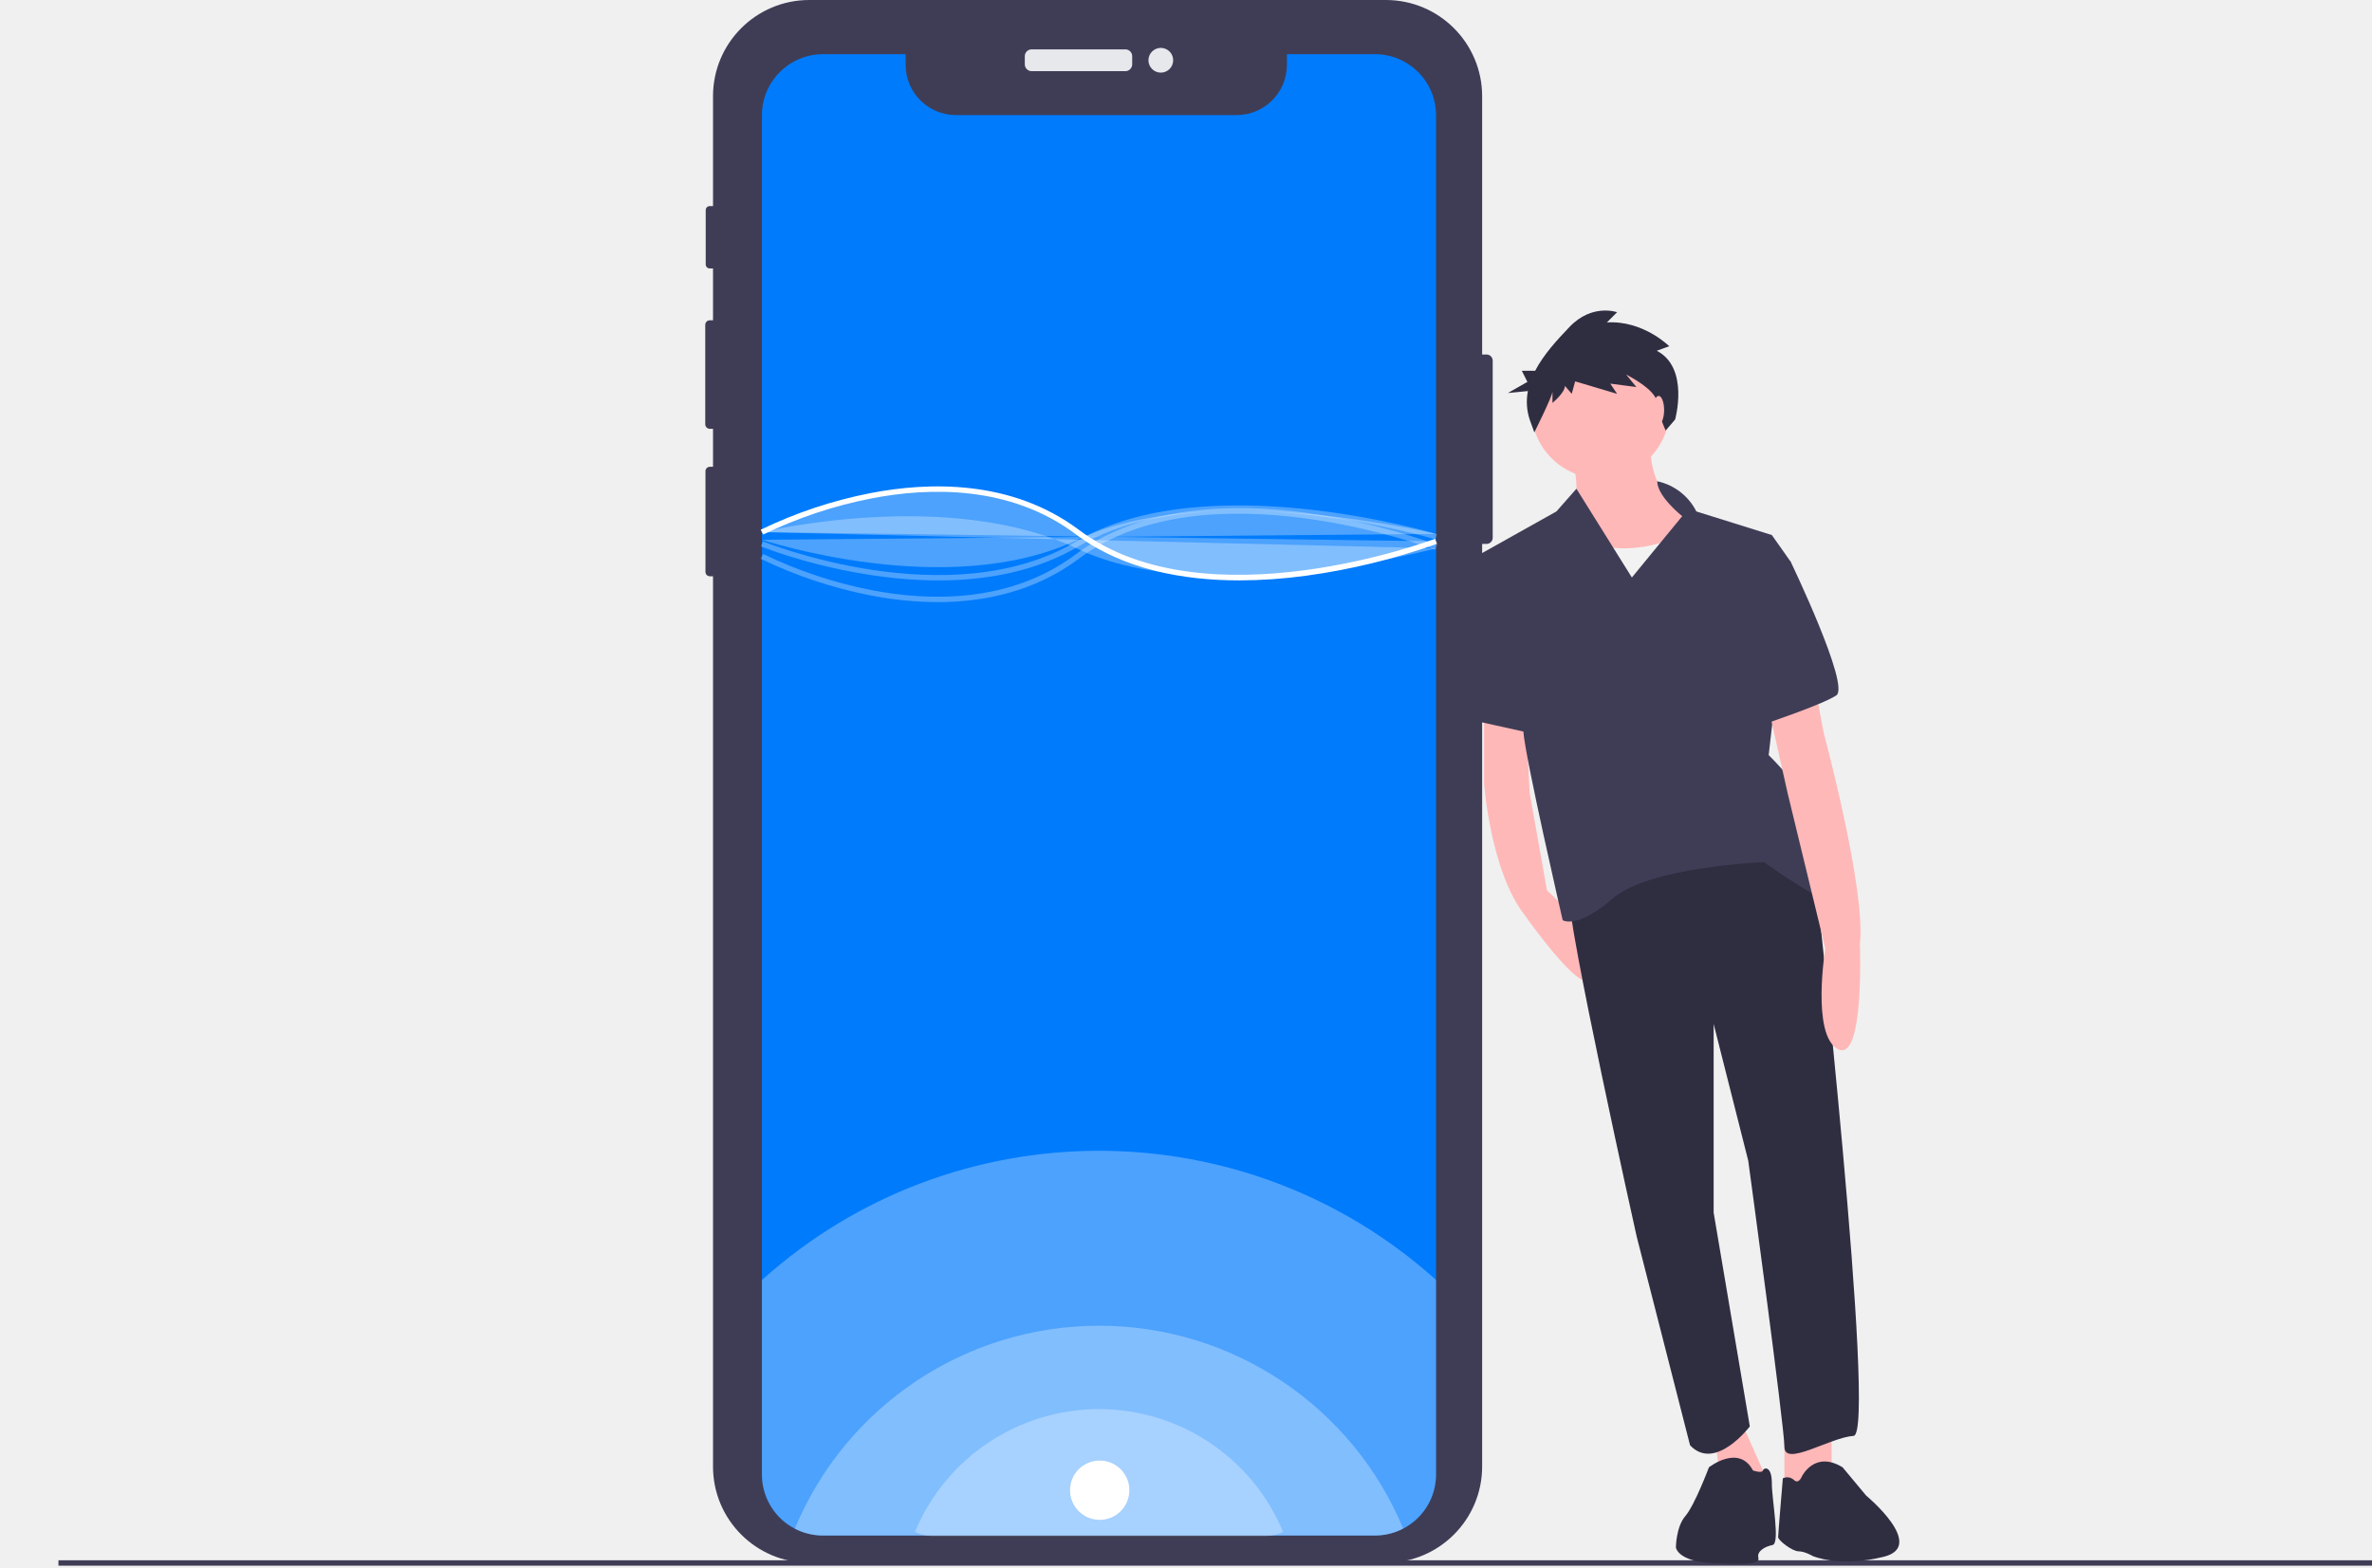
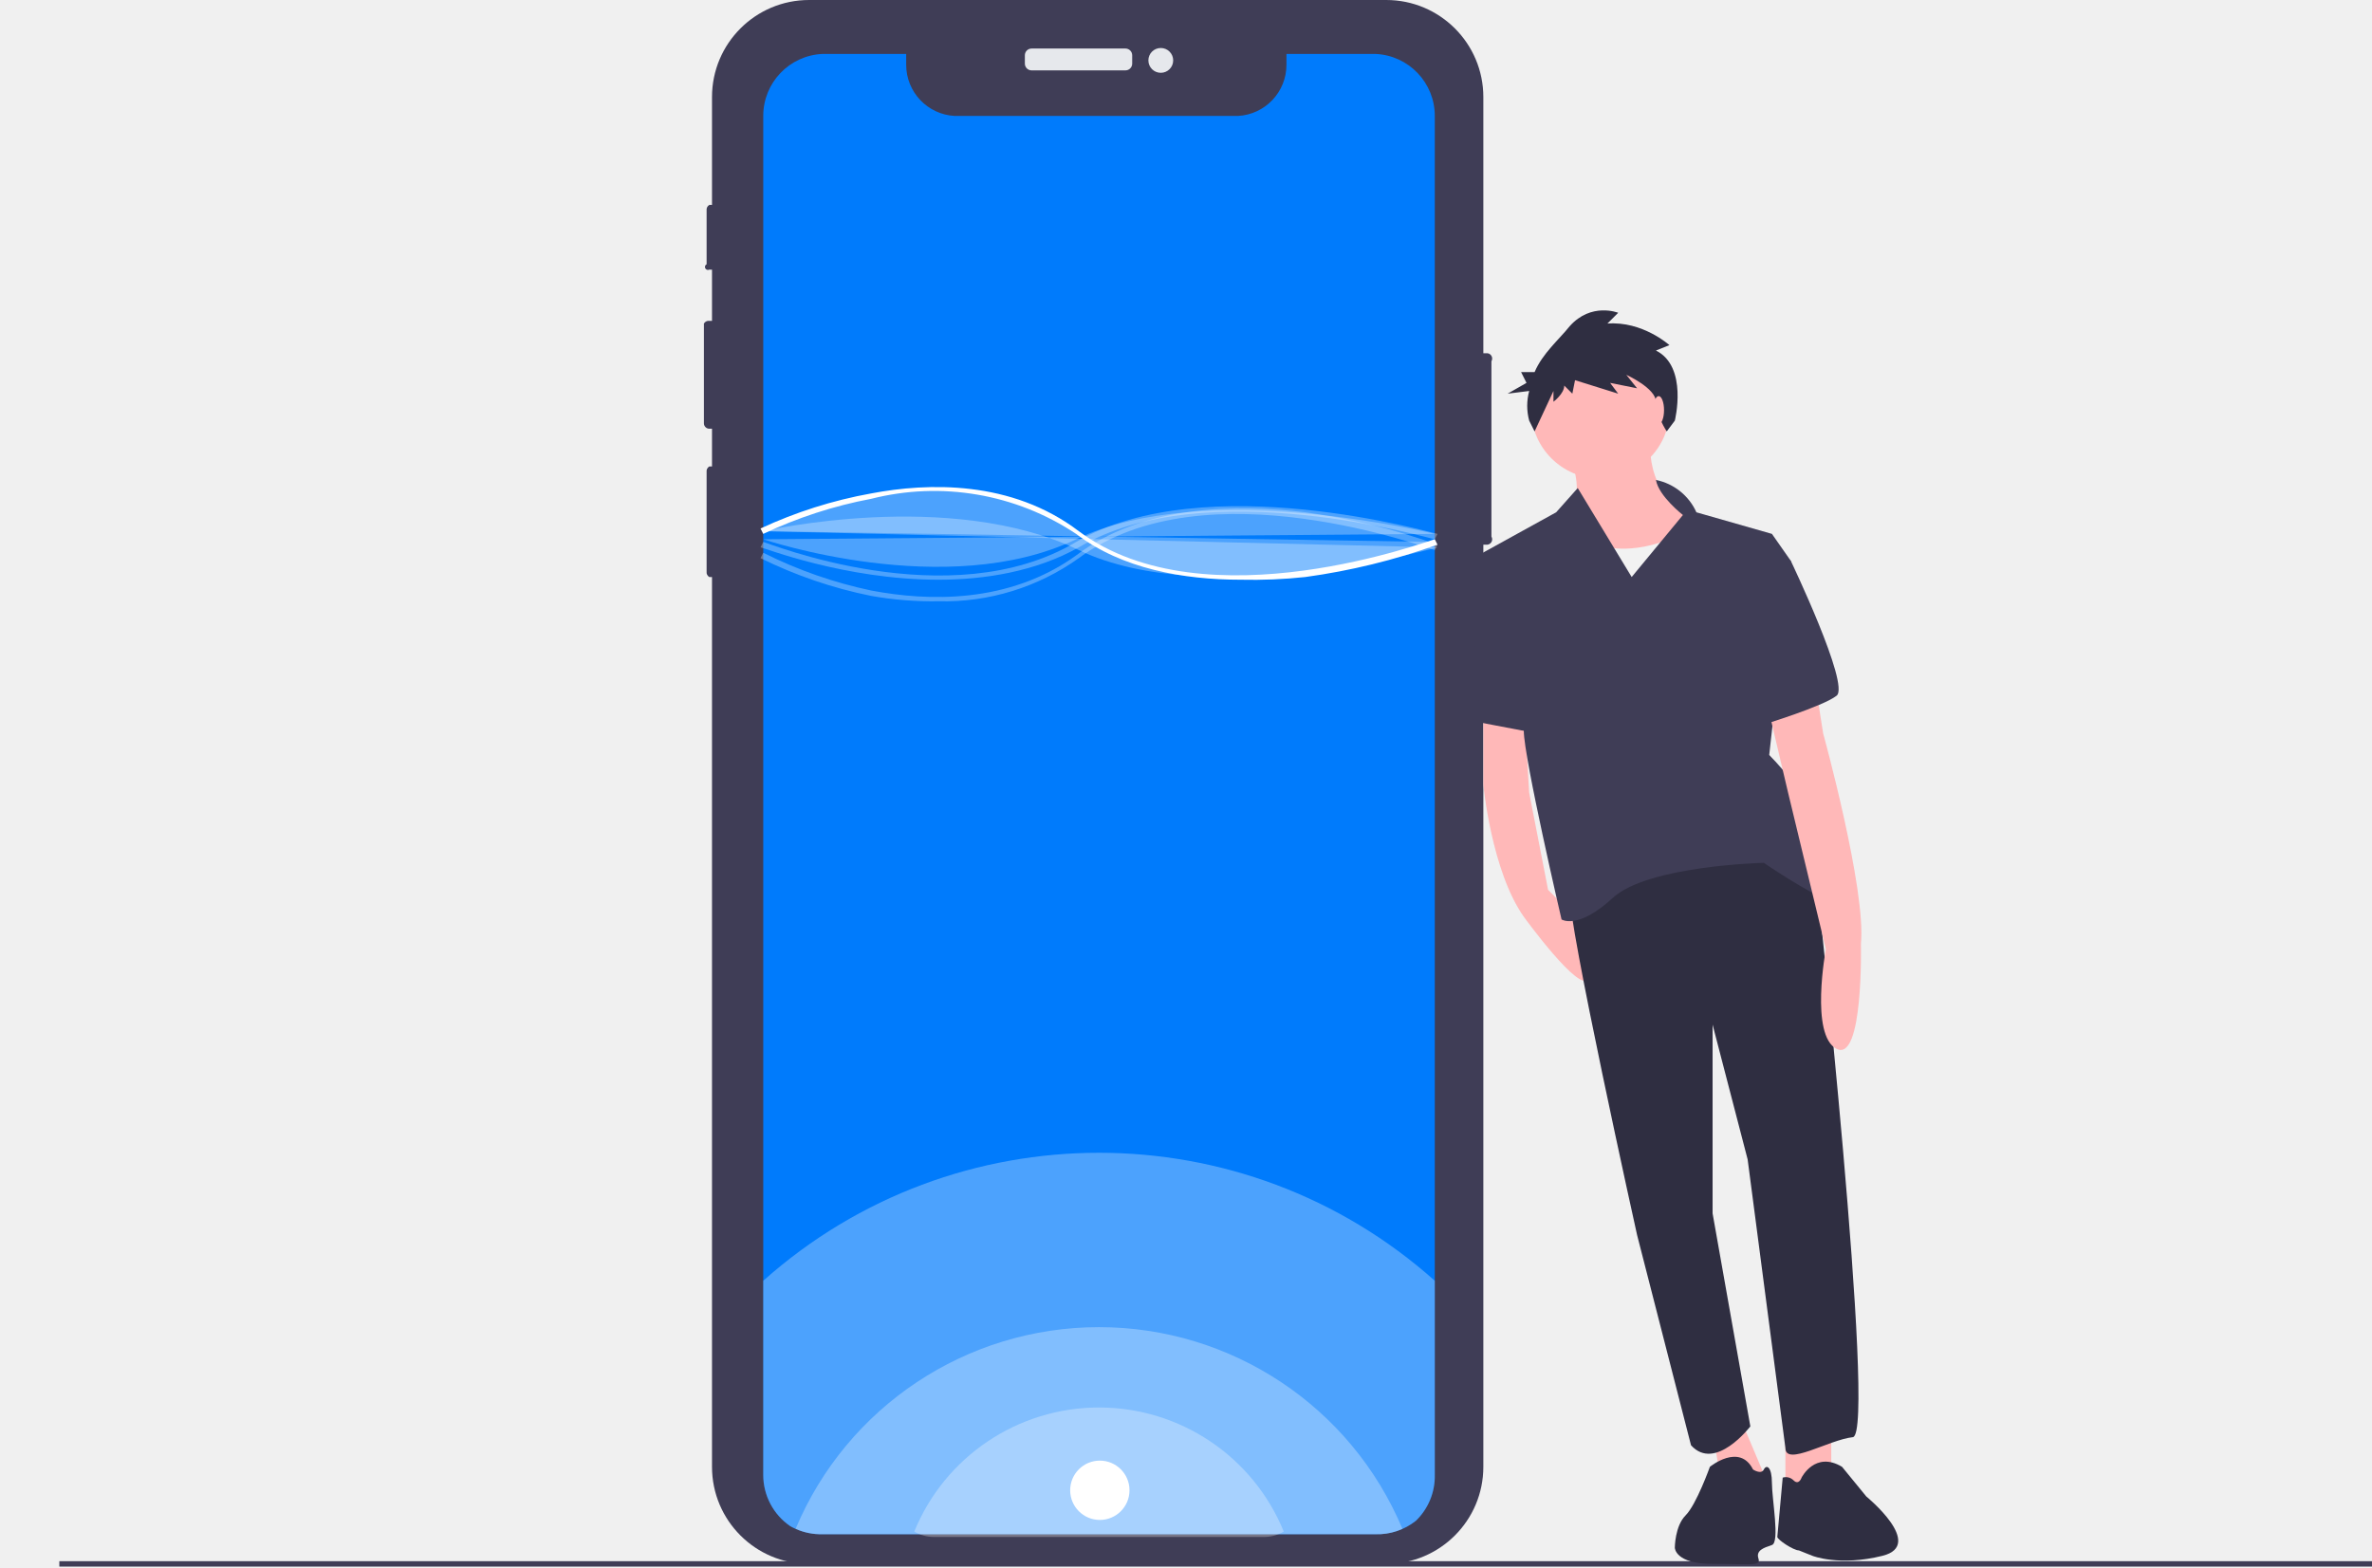
- <svg xmlns="http://www.w3.org/2000/svg" data-name="Layer 1" width="879.5" height="581.351">
-   <path fill="#3f3d56" d="M21.672 578.662H879.5v2H21.672z" />
-   <path d="M553.475 133.76v65.68a2.296 2.296 0 01-2.29 2.29h-1.63v342.15a35.702 35.702 0 01-35.7 35.7h-213.79a35.693 35.693 0 01-35.69-35.7V213.73h-1.18a1.618 1.618 0 01-1.62-1.61v-37.38a1.62 1.62 0 011.62-1.62h1.18v-14.08h-1.19a1.696 1.696 0 01-1.69-1.7v-36.87a1.694 1.694 0 011.69-1.69h1.19V99.56h-1.21a1.498 1.498 0 01-1.5-1.5V77.94a1.507 1.507 0 011.5-1.51h1.21V35.69A35.691 35.691 0 01300.065 0h213.79a35.7 35.7 0 0135.7 35.69v95.78h1.63a2.296 2.296 0 012.29 2.29z" fill="#3f3d56" />
-   <rect x="379.979" y="18.307" width="39.823" height="8.086" rx="2.542" fill="#e6e8ec" />
-   <circle cx="430.41" cy="22.35" r="4.587" fill="#e6e8ec" />
-   <path d="M532.46 42.75v504.09a22.58 22.58 0 01-7.96 17.23 22.642 22.642 0 01-14.69 5.41H305.16a22.587 22.587 0 01-10.46-2.55 21.155 21.155 0 01-2.2-1.3 22.668 22.668 0 01-9.99-18.79V42.75a22.649 22.649 0 0122.65-22.65h30.63v3.93a18.65 18.65 0 0018.65 18.65h104.08a18.65 18.65 0 0018.65-18.65V20.1h32.64a22.643 22.643 0 0122.65 22.65z" fill="#007bfc" />
-   <path d="M532.46 474.68v72.16a22.58 22.58 0 01-7.96 17.23 22.642 22.642 0 01-14.69 5.41H305.16a22.587 22.587 0 01-10.46-2.55 21.155 21.155 0 01-2.2-1.3 22.668 22.668 0 01-9.99-18.79v-72.13a186.97 186.97 0 01249.95-.03z" fill="#fff" opacity=".3" />
-   <path d="M520.29 566.91a22.41 22.41 0 01-10.48 2.57H305.16a22.587 22.587 0 01-10.46-2.55 122.161 122.161 0 01225.59-.02z" fill="#fff" opacity=".3" />
-   <path d="M475.75 568.12a13.56 13.56 0 01-6.342 1.555H345.57a13.668 13.668 0 01-6.33-1.543 73.923 73.923 0 01136.51-.012z" fill="#fff" opacity=".3" />
-   <path d="M459.546 215.25c-20.529 0-43.058-3.909-60.646-17.1-24.487-18.365-54.657-17.385-75.653-13.328a164.863 164.863 0 00-40.275 13.415l-.925-1.773a166.957 166.957 0 0140.768-13.595c21.41-4.144 52.197-5.134 77.285 13.682 47 35.25 131.158 3.59 132.002 3.267l.716 1.867a242.355 242.355 0 01-48.706 11.857 186.202 186.202 0 01-24.566 1.708z" fill="#fff" />
-   <path d="M282.5 197.35s69-16.712 117 6.17 133-.17 133-.17" fill="#fff" opacity=".3" />
-   <path d="M347.641 223.312a131.456 131.456 0 01-24.826-2.48 166.957 166.957 0 01-40.768-13.595l.925-1.773a164.862 164.862 0 0040.275 13.415c20.995 4.056 51.165 5.037 75.653-13.328 25.066-18.8 60.177-18.747 85.212-15.392a242.355 242.355 0 0148.706 11.857l-.716 1.867c-.845-.324-85.001-31.984-132.002 3.267-16.452 12.34-35.357 16.162-52.459 16.162z" fill="#fff" opacity=".3" />
-   <path d="M347.981 215.259c-34.634 0-65.39-12.426-65.852-12.615l.762-1.85c.684.282 69.088 27.9 116.1.064 47.825-28.32 132.906-3.04 133.76-2.782l-.581 1.914c-.845-.256-85.093-25.281-132.16 2.59-16.063 9.51-34.541 12.679-52.029 12.679z" fill="#fff" opacity=".3" />
-   <path d="M282.51 200.18s68.99 22.883 116.99 0 132.96-2.161 132.96-2.161" fill="#fff" opacity=".3" />
-   <path d="M550.27 261.4v29.153s2.331 32.65 15.159 48.976c0 0 20.99 29.736 23.905 23.323l-3.59-21.116-12.153-11.535-6.413-36.15-1.75-32.651zM679.124 524.941v21.573l-17.491 6.414v-25.072l17.491-2.915zM643.558 522.609l11.661 26.237-16.325 6.997-3.499-25.654 8.163-7.58z" fill="#ffb8b8" />
-   <path d="M672.71 321.455s23.323 210.483 14.577 211.066-25.654 11.661-25.654 4.081-13.41-106.116-13.41-106.116l-12.828-50.726v69.967l13.41 79.296s-12.827 16.908-22.156 6.996l-19.823-77.546s-26.238-117.777-25.072-127.106c0 0 60.055-51.31 90.957-9.912zM668.046 547.68s4.665-9.912 15.16-3.498l8.746 10.495s22.548 18.674 6.548 22.674c-16.491 4.122-26.372-.264-26.372-.264s-2.915-1.749-5.248-1.749-7.58-4.081-7.58-5.247 1.75-21.828 1.75-21.828a3.677 3.677 0 014.081.583c1.75 1.75 2.915-1.166 2.915-1.166z" fill="#2f2e41" />
-   <path d="M633.646 544.182s11.078-8.746 16.326 1.166c0 0 3.304 1.166 3.692 0s3.304-1.749 3.304 4.665 3.166 22.41.251 22.993-5.83 2.332-5.247 4.664-3.166 2.661-16.577 2.078-13.993-5.83-13.993-5.83 0-7.58 3.498-11.661 8.746-18.075 8.746-18.075z" fill="#2f2e41" />
-   <path d="M612.073 162.28s-2.915 21.574 15.743 29.153-41.397 32.651-47.228 18.075 1.166-19.24 1.166-19.24 5.83-5.831.583-21.574z" fill="#ffb8b8" />
-   <circle cx="593.415" cy="151.785" r="25.654" fill="#ffb8b8" />
-   <path d="M623.151 198.43s-17.492 9.329-34.4 2.332-16.326 23.322-16.326 23.322l8.746 22.74 60.638-5.831-4.081-34.983z" fill="#f2f2f2" />
-   <path d="M614.46 178.48a21.166 21.166 0 0114.522 11.204l27.986 8.746 6.997 9.912-8.163 71.716s15.16 14.576 15.16 22.739 18.657 36.15 9.329 32.651-26.238-15.742-26.238-15.742-42.563 1.749-55.973 13.41-18.658 8.163-18.658 8.163-13.993-60.638-14.576-69.967-16.91-65.302-16.91-65.302l29.154-16.326 7.425-8.425 20.561 32.913 18.658-22.739s-9.218-7.25-9.273-12.953z" fill="#3f3d56" />
-   <path d="M672.71 253.237l3.5 18.658s15.742 58.306 13.41 78.13c0 0 1.749 44.312-8.163 39.064s-4.665-37.315-4.665-37.315L662.8 294.05l-7.58-33.817z" fill="#ffb8b8" />
-   <path d="M658.134 204.844l5.831 3.498s22.156 46.061 16.909 49.56-27.987 11.078-27.987 11.078zM561.93 206.01l-13.702-.292-3.206 5.539 4.081 56.557 20.99 4.664-8.163-66.468z" fill="#3f3d56" />
-   <path d="M614.306 130.088l4.624-1.681s-9.668-9.669-23.12-8.828l3.783-3.783s-9.248-3.363-17.655 5.465c-4.42 4.64-9.534 10.095-12.721 16.24h-4.952l2.066 4.133-7.233 4.134 7.424-.743a20.859 20.859 0 00.703 10.706l1.681 4.624s6.726-13.452 6.726-15.133v4.203s4.624-3.783 4.624-6.305l2.522 2.942 1.261-4.624 15.554 4.624-2.522-3.783 9.668 1.261-3.783-4.624s10.93 5.465 11.35 10.09 3.306 10.65 3.306 10.65l3.498-4.08s5.387-19.182-6.804-25.488z" fill="#2f2e41" />
-   <ellipse cx="614.988" cy="152.077" rx="2.041" ry="5.247" fill="#ffb8b8" />
-   <path d="M282.51 197.35s68.99-36 116.99 0 132.96 3.402 132.96 3.402" fill="#fff" opacity=".3" />
-   <circle cx="407.75" cy="552.675" r="11" fill="#fff" />
+ <svg xmlns="http://www.w3.org/2000/svg" width="879.5" height="581.4" data-name="Layer 1">
+   <path fill="#3f3d56" d="M22 579h858v2H22z" />
+   <path fill="#3f3d56" d="M553 134v65a2 2 0 0 1-2 3h-1v342a36 36 0 0 1-36 36H300a36 36 0 0 1-36-36V214h-1a2 2 0 0 1-1-2v-37a2 2 0 0 1 1-2h1v-14h-1a2 2 0 0 1-2-2v-37a2 2 0 0 1 2-1h1v-19h-1a1 1 0 0 1-1-2V78a2 2 0 0 1 1-2h1V36a36 36 0 0 1 36-36h214a36 36 0 0 1 36 36v95h1a2 2 0 0 1 2 3z" />
+   <rect width="39.8" height="8.1" x="380" y="18" fill="#e6e8ec" rx="2.5" />
+   <circle cx="430.4" cy="22.4" r="4.6" fill="#e6e8ec" />
+   <path fill="#007bfc" d="M532 43v504a23 23 0 0 1-7 17 23 23 0 0 1-15 5H305a23 23 0 0 1-10-2 21 21 0 0 1-2-1 23 23 0 0 1-10-19V43a23 23 0 0 1 22-23h31v4a19 19 0 0 0 18 19h105a19 19 0 0 0 18-19v-4h33a23 23 0 0 1 22 23z" />
+   <path fill="#fff" d="M532 475v72a23 23 0 0 1-7 17 23 23 0 0 1-15 5H305a23 23 0 0 1-10-2 21 21 0 0 1-2-1 23 23 0 0 1-10-19v-72a187 187 0 0 1 249 0z" opacity=".3" />
+   <path fill="#fff" d="M520 567a22 22 0 0 1-10 2H305a23 23 0 0 1-10-2 122 122 0 0 1 225 0z" opacity=".3" />
+   <path fill="#fff" d="M476 568a14 14 0 0 1-7 2H346a14 14 0 0 1-7-2 74 74 0 0 1 137 0z" opacity=".3" />
+   <path fill="#fff" d="M460 215c-21 0-44-4-61-17a95 95 0 0 0-76-13 165 165 0 0 0-40 13l-1-2a167 167 0 0 1 41-13c21-4 52-5 77 14 47 35 131 3 132 3l1 2a242 242 0 0 1-49 12 186 186 0 0 1-24 1z" />
+   <path fill="#fff" d="M283 197s69-16 117 7 133-1 133-1" opacity=".3" />
+   <path fill="#fff" d="M348 223a131 131 0 0 1-25-2 167 167 0 0 1-41-14l1-2a165 165 0 0 0 40 14c21 4 51 5 76-13 25-19 60-19 85-16a242 242 0 0 1 49 12l-1 2c-1 0-85-32-132 3a86 86 0 0 1-52 16z" opacity=".3" />
+   <path fill="#fff" d="M348 215c-35 0-65-12-66-12l1-2c1 0 69 28 116 0 48-28 133-3 134-3l-1 2c-1 0-85-25-132 3-16 9-35 12-52 12z" opacity=".3" />
+   <path fill="#fff" d="M283 200s68 23 116 0 133-2 133-2" opacity=".3" />
+   <path fill="#ffb8b8" d="M550 261v30s3 32 15 49c0 0 21 29 24 23l-3-21-12-12-7-36-2-33zm129 264v22l-17 6v-25l17-3zm-35-2 11 26-16 7-4-26 9-7z" />
+   <path fill="#2f2e41" d="M673 321s23 211 14 212-25 11-25 4l-14-107-13-50v70l14 79s-13 17-22 7l-20-78s-26-117-25-127c0 0 60-51 91-10zm-5 227s5-10 15-4l9 11s22 18 6 22-26 0-26 0l-5-2c-2 0-8-4-8-5l2-22a4 4 0 0 1 4 1c2 2 3-1 3-1z" />
+   <path fill="#2f2e41" d="M634 544s11-9 16 1c0 0 3 2 4 0s3-1 3 5 3 22 0 23-6 2-5 5-3 2-17 2-14-6-14-6 0-8 4-12 9-18 9-18z" />
+   <path fill="#ffb8b8" d="M612 162s-3 22 16 29-42 33-47 19 1-20 1-20 6-6 0-21z" />
+   <circle cx="593.4" cy="151.8" r="25.7" fill="#ffb8b8" />
+   <path fill="#f2f2f2" d="M623 198s-17 10-34 3-17 23-17 23l9 23 61-6-4-35z" />
+   <path fill="#3f3d56" d="M614 178a21 21 0 0 1 15 12l28 8 7 10-8 72s15 15 15 23 19 36 9 32-26-15-26-15-43 1-56 13-19 8-19 8-14-60-14-70-17-65-17-65l29-16 8-9 20 33 19-23s-9-7-10-13z" />
+   <path fill="#ffb8b8" d="m673 253 3 19s16 58 14 78c0 0 1 44-9 39s-4-37-4-37l-14-58-8-34z" />
+   <path fill="#3f3d56" d="m658 205 6 3s22 46 17 50-28 11-28 11zm-96 1h-14l-3 5 4 57 21 4-8-66z" />
+   <path fill="#2f2e41" d="m614 130 5-2s-10-9-23-8l4-4s-10-4-18 5c-4 5-10 10-13 17h-5l2 4-7 4 8-1a21 21 0 0 0 0 11l2 4 7-15v4s4-3 4-6l3 3 1-5 16 5-3-4 10 2-4-5s11 5 11 10 4 11 4 11l3-4s5-20-7-26z" />
+   <ellipse cx="615" cy="152.1" fill="#ffb8b8" rx="2" ry="5.2" />
+   <path fill="#fff" d="M283 197s68-36 116 0 133 4 133 4" opacity=".3" />
+   <circle cx="407.8" cy="552.7" r="11" fill="#fff" />
</svg>
